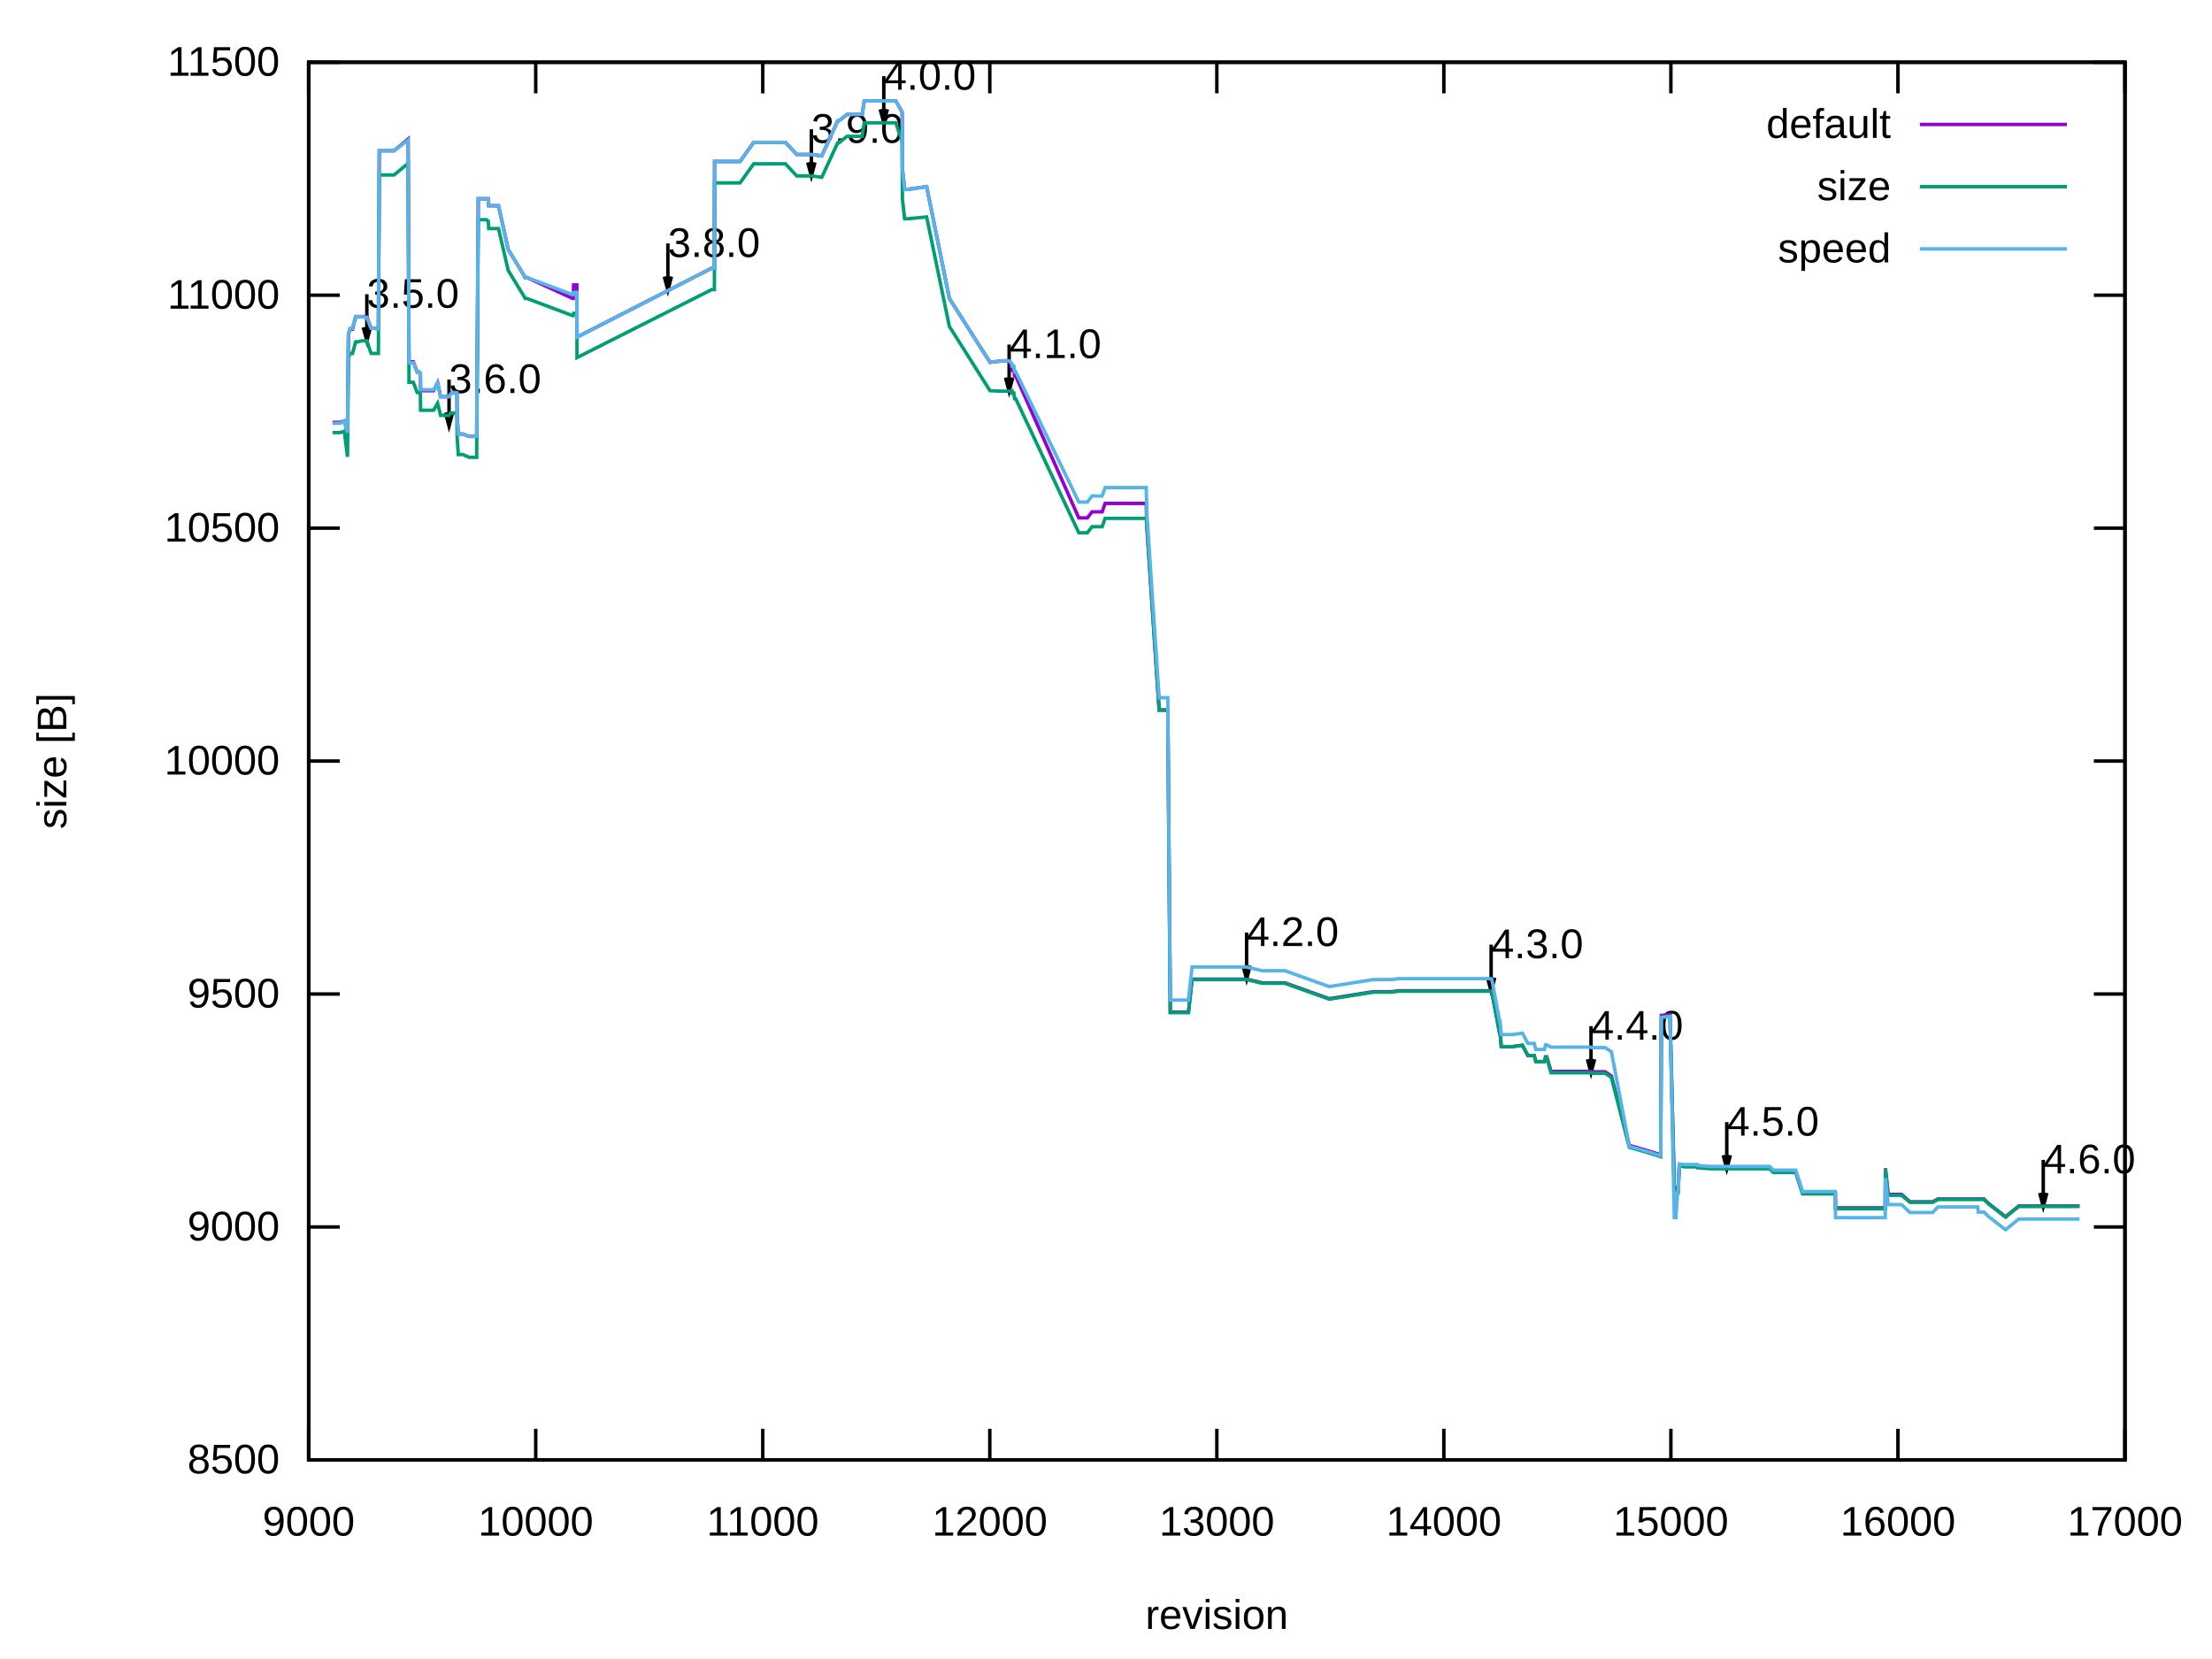
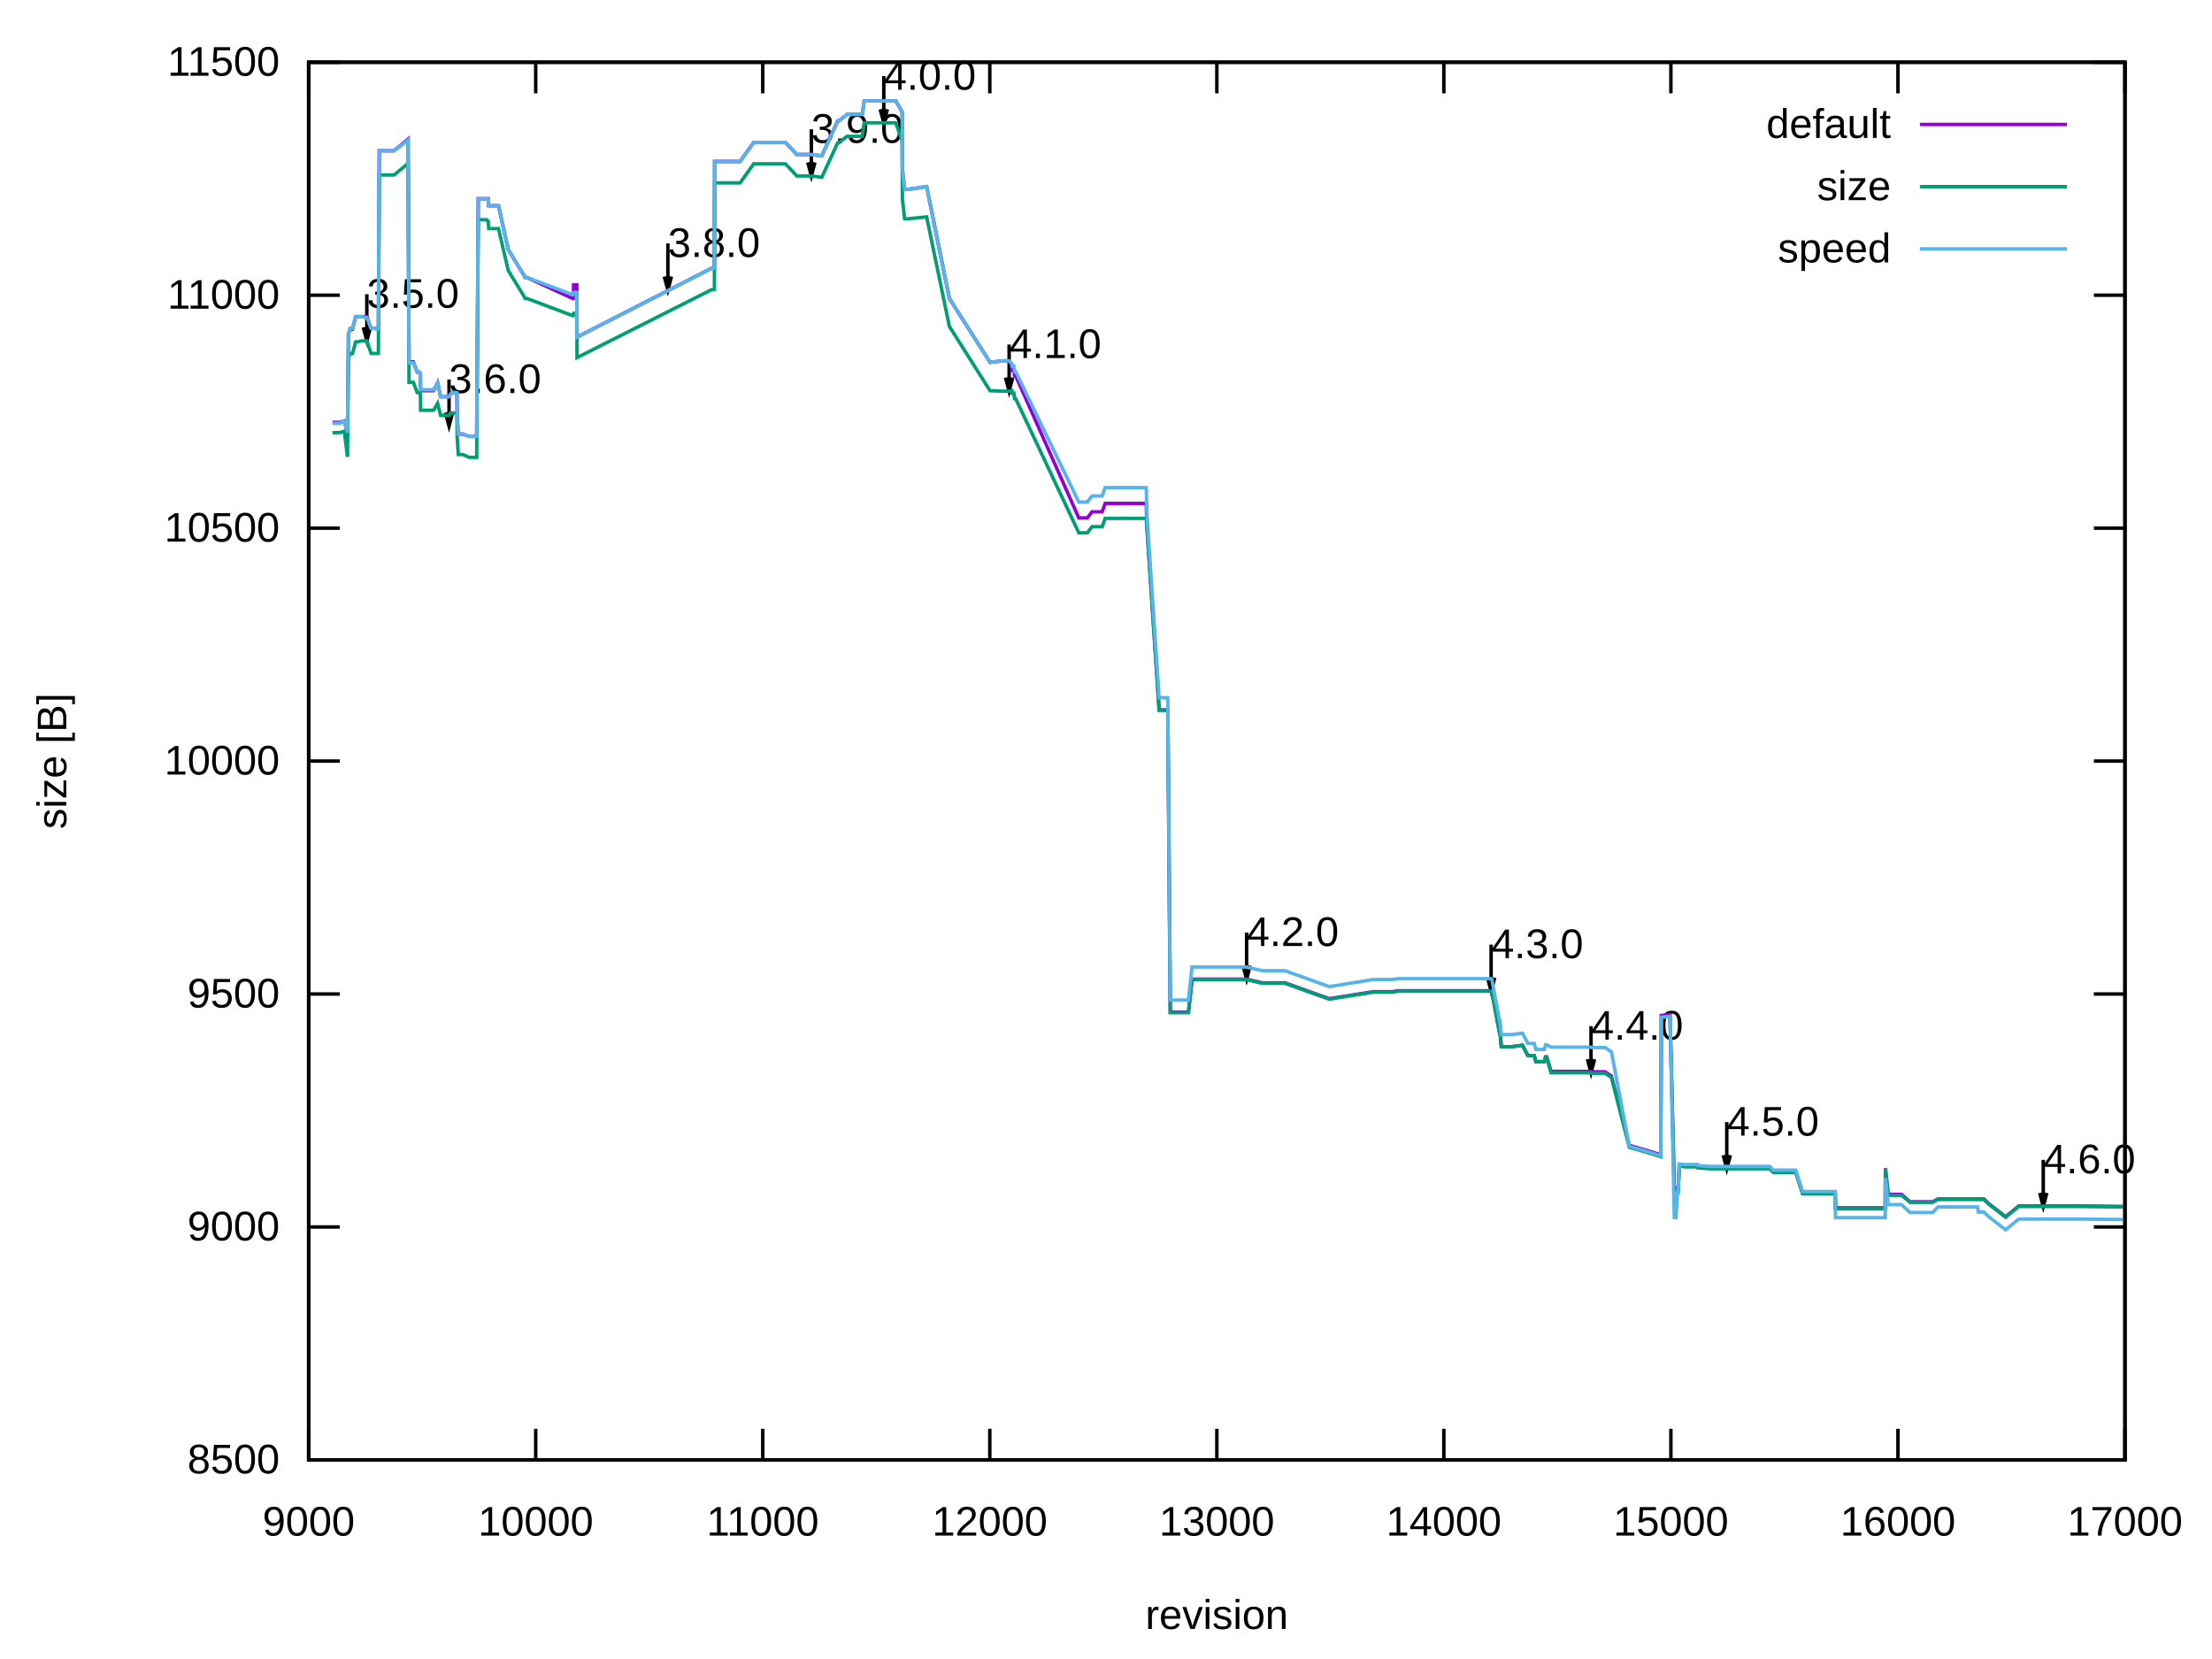
<svg xmlns="http://www.w3.org/2000/svg" xmlns:xlink="http://www.w3.org/1999/xlink" width="640" height="480" viewBox="0 0 640 480">
  <g id="gnuplot_canvas">
    <rect x="0" y="0" width="640" height="480" fill="none" />
    <defs>
      <circle id="gpDot" r="0.5" stroke-width="0.5" stroke="currentColor" />
      <path id="gpPt0" stroke-width="0.222" stroke="currentColor" d="M-1,0 h2 M0,-1 v2" />
      <path id="gpPt1" stroke-width="0.222" stroke="currentColor" d="M-1,-1 L1,1 M1,-1 L-1,1" />
      <path id="gpPt2" stroke-width="0.222" stroke="currentColor" d="M-1,0 L1,0 M0,-1 L0,1 M-1,-1 L1,1 M-1,1 L1,-1" />
      <rect id="gpPt3" stroke-width="0.222" stroke="currentColor" x="-1" y="-1" width="2" height="2" />
      <rect id="gpPt4" stroke-width="0.222" stroke="currentColor" fill="currentColor" x="-1" y="-1" width="2" height="2" />
      <circle id="gpPt5" stroke-width="0.222" stroke="currentColor" cx="0" cy="0" r="1" />
      <use xlink:href="#gpPt5" id="gpPt6" fill="currentColor" stroke="none" />
      <path id="gpPt7" stroke-width="0.222" stroke="currentColor" d="M0,-1.33 L-1.33,0.67 L1.33,0.67 z" />
      <use xlink:href="#gpPt7" id="gpPt8" fill="currentColor" stroke="none" />
      <use xlink:href="#gpPt7" id="gpPt9" stroke="currentColor" transform="rotate(180)" />
      <use xlink:href="#gpPt9" id="gpPt10" fill="currentColor" stroke="none" />
      <use xlink:href="#gpPt3" id="gpPt11" stroke="currentColor" transform="rotate(45)" />
      <use xlink:href="#gpPt11" id="gpPt12" fill="currentColor" stroke="none" />
      <path id="gpPt13" stroke-width="0.222" stroke="currentColor" d="M0,1.330 L1.265,0.411 L0.782,-1.067 L-0.782,-1.076 L-1.265,0.411 z" />
      <use xlink:href="#gpPt13" id="gpPt14" fill="currentColor" stroke="none" />
      <filter id="textbox" filterUnits="objectBoundingBox" x="0" y="0" height="1" width="1">
        <feFlood flood-color="white" flood-opacity="1" result="bgnd" />
        <feComposite in="SourceGraphic" in2="bgnd" operator="atop" />
      </filter>
      <filter id="greybox" filterUnits="objectBoundingBox" x="0" y="0" height="1" width="1">
        <feFlood flood-color="lightgrey" flood-opacity="1" result="grey" />
        <feComposite in="SourceGraphic" in2="grey" operator="atop" />
      </filter>
    </defs>
    <g fill="none" color="white" stroke="currentColor" stroke-width="1.00" stroke-linecap="butt" stroke-linejoin="miter">
</g>
    <g fill="none" color="black" stroke="currentColor" stroke-width="1.00" stroke-linecap="butt" stroke-linejoin="miter">
      <path stroke="black" d="M89.31,422.40 L98.31,422.40 M614.82,422.40 L605.82,422.40  " />
      <g transform="translate(80.92,426.30)" stroke="none" fill="black" font-family="Arial" font-size="12.00" text-anchor="end">
        <text>
          <tspan font-family="Arial"> 8500</tspan>
        </text>
      </g>
    </g>
    <g fill="none" color="black" stroke="currentColor" stroke-width="1.00" stroke-linecap="butt" stroke-linejoin="miter">
      <path stroke="black" d="M89.31,355.00 L98.31,355.00 M614.82,355.00 L605.82,355.00  " />
      <g transform="translate(80.92,358.90)" stroke="none" fill="black" font-family="Arial" font-size="12.00" text-anchor="end">
        <text>
          <tspan font-family="Arial"> 9000</tspan>
        </text>
      </g>
    </g>
    <g fill="none" color="black" stroke="currentColor" stroke-width="1.00" stroke-linecap="butt" stroke-linejoin="miter">
      <path stroke="black" d="M89.31,287.60 L98.31,287.60 M614.82,287.60 L605.82,287.60  " />
      <g transform="translate(80.92,291.50)" stroke="none" fill="black" font-family="Arial" font-size="12.00" text-anchor="end">
        <text>
          <tspan font-family="Arial"> 9500</tspan>
        </text>
      </g>
    </g>
    <g fill="none" color="black" stroke="currentColor" stroke-width="1.00" stroke-linecap="butt" stroke-linejoin="miter">
      <path stroke="black" d="M89.31,220.20 L98.31,220.20 M614.82,220.20 L605.82,220.20  " />
      <g transform="translate(80.92,224.10)" stroke="none" fill="black" font-family="Arial" font-size="12.00" text-anchor="end">
        <text>
          <tspan font-family="Arial"> 10000</tspan>
        </text>
      </g>
    </g>
    <g fill="none" color="black" stroke="currentColor" stroke-width="1.00" stroke-linecap="butt" stroke-linejoin="miter">
      <path stroke="black" d="M89.31,152.81 L98.31,152.81 M614.82,152.81 L605.82,152.81  " />
      <g transform="translate(80.92,156.71)" stroke="none" fill="black" font-family="Arial" font-size="12.00" text-anchor="end">
        <text>
          <tspan font-family="Arial"> 10500</tspan>
        </text>
      </g>
    </g>
    <g fill="none" color="black" stroke="currentColor" stroke-width="1.00" stroke-linecap="butt" stroke-linejoin="miter">
      <path stroke="black" d="M89.31,85.41 L98.31,85.41 M614.82,85.41 L605.82,85.41  " />
      <g transform="translate(80.92,89.31)" stroke="none" fill="black" font-family="Arial" font-size="12.00" text-anchor="end">
        <text>
          <tspan font-family="Arial"> 11000</tspan>
        </text>
      </g>
    </g>
    <g fill="none" color="black" stroke="currentColor" stroke-width="1.00" stroke-linecap="butt" stroke-linejoin="miter">
      <path stroke="black" d="M89.31,18.01 L98.31,18.01 M614.82,18.01 L605.82,18.01  " />
      <g transform="translate(80.92,21.91)" stroke="none" fill="black" font-family="Arial" font-size="12.00" text-anchor="end">
        <text>
          <tspan font-family="Arial"> 11500</tspan>
        </text>
      </g>
    </g>
    <g fill="none" color="black" stroke="currentColor" stroke-width="1.00" stroke-linecap="butt" stroke-linejoin="miter">
      <path stroke="black" d="M89.31,422.40 L89.31,413.40 M89.31,18.01 L89.31,27.01  " />
      <g transform="translate(89.31,444.30)" stroke="none" fill="black" font-family="Arial" font-size="12.00" text-anchor="middle">
        <text>
          <tspan font-family="Arial"> 9000</tspan>
        </text>
      </g>
    </g>
    <g fill="none" color="black" stroke="currentColor" stroke-width="1.00" stroke-linecap="butt" stroke-linejoin="miter">
      <path stroke="black" d="M155.00,422.40 L155.00,413.40 M155.00,18.01 L155.00,27.01  " />
      <g transform="translate(155.00,444.30)" stroke="none" fill="black" font-family="Arial" font-size="12.00" text-anchor="middle">
        <text>
          <tspan font-family="Arial"> 10000</tspan>
        </text>
      </g>
    </g>
    <g fill="none" color="black" stroke="currentColor" stroke-width="1.00" stroke-linecap="butt" stroke-linejoin="miter">
      <path stroke="black" d="M220.69,422.40 L220.69,413.40 M220.69,18.01 L220.69,27.01  " />
      <g transform="translate(220.69,444.30)" stroke="none" fill="black" font-family="Arial" font-size="12.00" text-anchor="middle">
        <text>
          <tspan font-family="Arial"> 11000</tspan>
        </text>
      </g>
    </g>
    <g fill="none" color="black" stroke="currentColor" stroke-width="1.00" stroke-linecap="butt" stroke-linejoin="miter">
      <path stroke="black" d="M286.38,422.40 L286.38,413.40 M286.38,18.01 L286.38,27.01  " />
      <g transform="translate(286.38,444.30)" stroke="none" fill="black" font-family="Arial" font-size="12.00" text-anchor="middle">
        <text>
          <tspan font-family="Arial"> 12000</tspan>
        </text>
      </g>
    </g>
    <g fill="none" color="black" stroke="currentColor" stroke-width="1.00" stroke-linecap="butt" stroke-linejoin="miter">
      <path stroke="black" d="M352.07,422.40 L352.07,413.40 M352.07,18.01 L352.07,27.01  " />
      <g transform="translate(352.07,444.30)" stroke="none" fill="black" font-family="Arial" font-size="12.00" text-anchor="middle">
        <text>
          <tspan font-family="Arial"> 13000</tspan>
        </text>
      </g>
    </g>
    <g fill="none" color="black" stroke="currentColor" stroke-width="1.00" stroke-linecap="butt" stroke-linejoin="miter">
      <path stroke="black" d="M417.75,422.40 L417.75,413.40 M417.75,18.01 L417.75,27.01  " />
      <g transform="translate(417.75,444.30)" stroke="none" fill="black" font-family="Arial" font-size="12.00" text-anchor="middle">
        <text>
          <tspan font-family="Arial"> 14000</tspan>
        </text>
      </g>
    </g>
    <g fill="none" color="black" stroke="currentColor" stroke-width="1.00" stroke-linecap="butt" stroke-linejoin="miter">
      <path stroke="black" d="M483.44,422.40 L483.44,413.40 M483.44,18.01 L483.44,27.01  " />
      <g transform="translate(483.44,444.30)" stroke="none" fill="black" font-family="Arial" font-size="12.00" text-anchor="middle">
        <text>
          <tspan font-family="Arial"> 15000</tspan>
        </text>
      </g>
    </g>
    <g fill="none" color="black" stroke="currentColor" stroke-width="1.00" stroke-linecap="butt" stroke-linejoin="miter">
      <path stroke="black" d="M549.13,422.40 L549.13,413.40 M549.13,18.01 L549.13,27.01  " />
      <g transform="translate(549.13,444.30)" stroke="none" fill="black" font-family="Arial" font-size="12.00" text-anchor="middle">
        <text>
          <tspan font-family="Arial"> 16000</tspan>
        </text>
      </g>
    </g>
    <g fill="none" color="black" stroke="currentColor" stroke-width="1.00" stroke-linecap="butt" stroke-linejoin="miter">
      <path stroke="black" d="M614.82,422.40 L614.82,413.40 M614.82,18.01 L614.82,27.01  " />
      <g transform="translate(614.82,444.30)" stroke="none" fill="black" font-family="Arial" font-size="12.00" text-anchor="middle">
        <text>
          <tspan font-family="Arial"> 17000</tspan>
        </text>
      </g>
    </g>
    <g fill="none" color="black" stroke="currentColor" stroke-width="1.00" stroke-linecap="butt" stroke-linejoin="miter">
</g>
    <g fill="none" color="black" stroke="currentColor" stroke-width="1.00" stroke-linecap="butt" stroke-linejoin="miter">
      <path stroke="black" d="M89.31,18.01 L89.31,422.40 L614.82,422.40 L614.82,18.01 L89.31,18.01 Z  " />
      <g transform="translate(106.13,89.04)" stroke="none" fill="black" font-family="Arial" font-size="12.00" text-anchor="start">
        <text>
          <tspan font-family="Arial">3.5.0</tspan>
        </text>
      </g>
      <g transform="translate(129.91,113.71)" stroke="none" fill="black" font-family="Arial" font-size="12.00" text-anchor="start">
        <text>
          <tspan font-family="Arial">3.6.0</tspan>
        </text>
      </g>
      <g transform="translate(193.23,74.35)" stroke="none" fill="black" font-family="Arial" font-size="12.00" text-anchor="start">
        <text>
          <tspan font-family="Arial">3.8.0</tspan>
        </text>
      </g>
      <g transform="translate(234.74,41.32)" stroke="none" fill="black" font-family="Arial" font-size="12.00" text-anchor="start">
        <text>
          <tspan font-family="Arial">3.9.0</tspan>
        </text>
      </g>
      <g transform="translate(255.70,25.95)" stroke="none" fill="black" font-family="Arial" font-size="12.00" text-anchor="start">
        <text>
          <tspan font-family="Arial">4.0.0</tspan>
        </text>
      </g>
      <g transform="translate(291.96,103.60)" stroke="none" fill="black" font-family="Arial" font-size="12.00" text-anchor="start">
        <text>
          <tspan font-family="Arial">4.1.0</tspan>
        </text>
      </g>
      <g transform="translate(360.67,273.71)" stroke="none" fill="black" font-family="Arial" font-size="12.00" text-anchor="start">
        <text>
          <tspan font-family="Arial">4.2.0</tspan>
        </text>
      </g>
      <g transform="translate(431.42,277.21)" stroke="none" fill="black" font-family="Arial" font-size="12.00" text-anchor="start">
        <text>
          <tspan font-family="Arial">4.3.0</tspan>
        </text>
      </g>
      <g transform="translate(460.32,300.80)" stroke="none" fill="black" font-family="Arial" font-size="12.00" text-anchor="start">
        <text>
          <tspan font-family="Arial">4.4.0</tspan>
        </text>
      </g>
      <g transform="translate(499.60,328.57)" stroke="none" fill="black" font-family="Arial" font-size="12.00" text-anchor="start">
        <text>
          <tspan font-family="Arial">4.5.0</tspan>
        </text>
      </g>
      <g transform="translate(591.17,339.49)" stroke="none" fill="black" font-family="Arial" font-size="12.00" text-anchor="start">
        <text>
          <tspan font-family="Arial">4.6.0</tspan>
        </text>
      </g>
    </g>
    <g fill="none" color="black" stroke="currentColor" stroke-width="1.00" stroke-linecap="butt" stroke-linejoin="miter">
      <path stroke="black" d="M105.10,94.71 L106.14,98.61 L107.18,94.71 M106.14,85.13 L106.14,98.61  " />
    </g>
    <g fill="none" color="black" stroke="currentColor" stroke-width="1.00" stroke-linecap="butt" stroke-linejoin="miter">
      <path stroke="black" d="M128.88,119.38 L129.92,123.28 L130.96,119.38 M129.92,109.80 L129.92,123.28  " />
    </g>
    <g fill="none" color="black" stroke="currentColor" stroke-width="1.00" stroke-linecap="butt" stroke-linejoin="miter">
      <path stroke="black" d="M192.20,80.02 L193.24,83.92 L194.28,80.02 M193.24,70.44 L193.24,83.92  " />
    </g>
    <g fill="none" color="black" stroke="currentColor" stroke-width="1.00" stroke-linecap="butt" stroke-linejoin="miter">
      <path stroke="black" d="M233.71,46.99 L234.75,50.89 L235.79,46.99 M234.75,37.41 L234.75,50.89  " />
    </g>
    <g fill="none" color="black" stroke="currentColor" stroke-width="1.00" stroke-linecap="butt" stroke-linejoin="miter">
      <path stroke="black" d="M254.67,31.62 L255.71,35.52 L256.75,31.62 M255.71,22.04 L255.71,35.52  " />
    </g>
    <g fill="none" color="black" stroke="currentColor" stroke-width="1.00" stroke-linecap="butt" stroke-linejoin="miter">
      <path stroke="black" d="M290.93,109.27 L291.97,113.17 L293.01,109.27 M291.97,99.69 L291.97,113.17  " />
    </g>
    <g fill="none" color="black" stroke="currentColor" stroke-width="1.00" stroke-linecap="butt" stroke-linejoin="miter">
      <path stroke="black" d="M359.64,279.38 L360.68,283.28 L361.72,279.38 M360.68,269.80 L360.68,283.28  " />
    </g>
    <g fill="none" color="black" stroke="currentColor" stroke-width="1.00" stroke-linecap="butt" stroke-linejoin="miter">
      <path stroke="black" d="M430.39,282.88 L431.43,286.78 L432.47,282.88 M431.43,273.30 L431.43,286.78  " />
    </g>
    <g fill="none" color="black" stroke="currentColor" stroke-width="1.00" stroke-linecap="butt" stroke-linejoin="miter">
      <path stroke="black" d="M459.29,306.47 L460.33,310.37 L461.37,306.47 M460.33,296.89 L460.33,310.37  " />
    </g>
    <g fill="none" color="black" stroke="currentColor" stroke-width="1.00" stroke-linecap="butt" stroke-linejoin="miter">
      <path stroke="black" d="M498.57,334.24 L499.61,338.14 L500.65,334.24 M499.61,324.66 L499.61,338.14  " />
    </g>
    <g fill="none" color="black" stroke="currentColor" stroke-width="1.00" stroke-linecap="butt" stroke-linejoin="miter">
      <path stroke="black" d="M590.14,345.16 L591.18,349.06 L592.22,345.16 M591.18,335.58 L591.18,349.06  " />
    </g>
    <g fill="none" color="black" stroke="currentColor" stroke-width="1.00" stroke-linecap="butt" stroke-linejoin="miter">
</g>
    <g id="gnuplot_plot_1">
      <g fill="none" color="black" stroke="currentColor" stroke-width="1.00" stroke-linecap="butt" stroke-linejoin="miter">
        <g transform="translate(547.09,39.91)" stroke="none" fill="black" font-family="Arial" font-size="12.00" text-anchor="end">
          <text>
            <tspan font-family="Arial">default</tspan>
          </text>
        </g>
      </g>
      <g fill="none" color="black" stroke="currentColor" stroke-width="1.00" stroke-linecap="butt" stroke-linejoin="miter">
-         <path stroke="rgb(148,   0, 211)" d="M555.48,36.01 L598.04,36.01 M96.21,122.21 L97.19,122.21 L97.46,122.21 L97.65,122.21 L98.38,122.21 L99.62,121.80   L100.54,125.17 L100.81,96.73 L101.27,95.25 L101.59,95.25 L101.86,95.25 L101.99,95.25 L102.91,91.61 L102.97,91.61   L103.63,91.61 L104.62,91.61 L106.13,91.61 L107.37,94.98 L108.43,94.98 L109.48,95.25 L109.74,43.62 L110.26,43.62   L112.56,43.62 L114.01,43.62 L118.08,40.25 L118.34,104.68 L118.54,104.68 L119.00,104.68 L119.59,104.68 L120.71,107.65   L121.30,107.65 L121.63,108.05 L121.69,113.04 L122.02,113.04 L123.53,113.04 L124.78,113.04 L125.44,113.04 L126.62,110.75   L127.48,114.79 L128.00,114.79 L128.46,114.79 L128.79,114.79 L128.85,114.79 L128.92,114.79 L128.99,114.79 L129.91,114.79   L130.30,114.12 L130.83,113.58 L131.02,113.58 L131.09,113.58 L131.15,113.58 L131.22,113.58 L131.35,113.58 L131.68,113.58   L131.74,113.58 L131.94,113.58 L132.07,113.72 L132.20,113.72 L132.27,120.59 L132.60,125.58 L132.80,125.58 L132.93,125.58   L132.99,125.58 L133.06,125.58 L133.91,125.58 L135.75,126.25 L137.26,126.25 L137.92,126.25 L138.38,57.51 L138.64,57.51   L139.30,57.51 L139.50,57.51 L139.56,57.51 L139.63,57.51 L139.69,57.51 L140.09,57.51 L140.81,57.51 L141.20,57.51   L141.27,57.51 L141.40,59.53 L141.66,59.53 L142.06,59.53 L142.32,59.53 L142.39,59.53 L142.85,59.53 L143.04,59.53   L143.11,59.53 L143.17,59.53 L143.83,59.53 L143.96,59.53 L144.23,59.53 L147.05,72.20 L151.65,79.75 L151.91,80.29   L152.04,80.29 L152.11,80.29 L152.44,80.29 L165.71,86.35 L165.84,86.35 L165.97,82.44 L166.43,82.44 L166.89,82.44   L166.95,97.54 L205.91,77.59 L206.37,77.59 L206.63,77.59 L206.70,77.59 L206.76,46.72 L206.89,46.72 L207.55,46.72   L214.12,46.72 L218.06,41.20 L218.98,41.20 L226.40,41.20 L227.26,41.20 L230.54,44.70 L234.74,44.70 L237.77,45.10   L242.36,34.99 L242.69,34.99 L245.06,33.11 L249.26,33.11 L249.46,33.11 L250.05,29.20 L253.99,29.20 L254.12,29.20   L255.70,29.20 L259.18,29.20 L261.02,32.43 L261.09,49.01 L261.74,54.81 L262.07,54.81 L262.14,54.81 L262.53,54.81   L262.60,54.81 L268.11,54.00 L274.68,86.35 L286.44,104.82 L290.05,104.41 L291.96,104.41 L292.81,106.44 L292.95,107.65   L293.08,107.11 L293.34,107.11 L293.54,108.73 L293.86,108.73 L312.13,149.84 L313.64,149.84 L314.62,149.84 L315.94,148.09   L316.86,148.09 L318.43,148.09 L318.89,148.09 L319.75,145.66 L328.55,145.66 L330.58,145.66 L331.64,145.66 L331.83,152.27   L335.38,205.38 L337.88,205.38 L338.60,292.86 L340.70,292.86 L343.00,292.86 L343.85,292.86 L344.90,283.29 L345.50,283.29   L350.03,283.29 L360.67,283.29 L365.20,284.37 L371.77,284.37 L384.58,288.95 L397.32,286.93 L398.64,286.93 L401.20,286.93   L402.78,286.93 L404.62,286.66 L404.88,286.66 L405.47,286.66 L406.26,286.66 L407.57,286.66 L410.20,286.66 L411.18,286.66   L417.75,286.66 L429.84,286.66 L431.42,286.66 L431.61,286.79 L433.91,299.06 L434.04,299.06 L434.37,302.84 L437.46,302.84   L440.48,302.43 L442.06,305.40 L443.90,305.40 L444.36,307.15 L446.85,307.15 L447.18,305.80 L447.51,305.80 L448.76,309.98   L451.26,309.98 L452.44,309.98 L460.32,309.98 L460.45,310.11 L464.39,310.11 L466.23,311.33 L471.42,331.41 L476.15,332.76   L480.49,334.11 L480.68,293.80 L483.18,293.53 L484.43,343.68 L484.89,343.68 L485.35,344.76 L485.54,344.76 L485.87,336.94   L487.38,337.34 L489.55,337.34 L490.27,337.34 L491.13,337.34 L491.19,337.61 L491.26,337.61 L494.74,337.88 L499.21,337.88   L499.60,337.88 L504.27,337.88 L510.90,337.88 L512.02,337.88 L513.07,338.96 L515.37,338.96 L519.57,338.96 L521.54,345.16   L527.39,345.16 L531.00,345.16 L531.07,349.48 L533.89,349.48 L541.91,349.48 L541.97,349.48 L545.45,349.48 L545.52,338.02   L546.31,345.57 L550.18,345.57 L552.61,347.72 L559.18,347.72 L560.69,346.91 L563.58,346.91 L564.44,346.91 L569.17,346.91   L569.56,346.91 L571.47,346.91 L572.19,346.91 L572.39,346.91 L574.03,346.91 L575.41,348.26 L580.27,352.04 L584.08,348.94   L591.17,348.94 L591.30,348.94 L593.21,348.94 L595.11,348.94 L596.82,348.94 L598.59,348.94 L601.68,348.94  " />
+         <path stroke="rgb(148,   0, 211)" d="M555.48,36.01 L598.04,36.01 M96.21,122.21 L97.19,122.21 L97.46,122.21 L97.65,122.21 L98.38,122.21 L99.62,121.80   L100.54,125.17 L100.81,96.73 L101.27,95.25 L101.59,95.25 L101.86,95.25 L101.99,95.25 L102.91,91.61 L102.97,91.61   L103.63,91.61 L104.62,91.61 L106.13,91.61 L107.37,94.98 L108.43,94.98 L109.48,95.25 L109.74,43.62 L110.26,43.62   L112.56,43.62 L114.01,43.62 L118.08,40.25 L118.34,104.68 L118.54,104.68 L119.00,104.68 L119.59,104.68 L120.71,107.65   L121.30,107.65 L121.63,108.05 L121.69,113.04 L122.02,113.04 L123.53,113.04 L124.78,113.04 L125.44,113.04 L126.62,110.75   L127.48,114.79 L128.00,114.79 L128.46,114.79 L128.79,114.79 L128.85,114.79 L128.92,114.79 L128.99,114.79 L129.91,114.79   L130.30,114.12 L130.83,113.58 L131.02,113.58 L131.09,113.58 L131.15,113.58 L131.22,113.58 L131.35,113.58 L131.68,113.58   L131.74,113.58 L131.94,113.58 L132.07,113.72 L132.20,113.72 L132.27,120.59 L132.60,125.58 L132.80,125.58 L132.93,125.58   L132.99,125.58 L133.06,125.58 L133.91,125.58 L135.75,126.25 L137.26,126.25 L137.92,126.25 L138.38,57.51 L138.64,57.51   L139.30,57.51 L139.50,57.51 L139.56,57.51 L139.63,57.51 L139.69,57.51 L140.09,57.51 L140.81,57.51 L141.20,57.51   L141.27,57.51 L141.40,59.53 L141.66,59.53 L142.06,59.53 L142.32,59.53 L142.39,59.53 L142.85,59.53 L143.04,59.53   L143.11,59.53 L143.17,59.53 L143.83,59.53 L143.96,59.53 L144.23,59.53 L147.05,72.20 L151.65,79.75 L151.91,80.29   L152.04,80.29 L152.11,80.29 L152.44,80.29 L165.71,86.35 L165.84,86.35 L165.97,82.44 L166.43,82.44 L166.89,82.44   L166.95,97.54 L205.91,77.59 L206.37,77.59 L206.63,77.59 L206.70,77.59 L206.76,46.72 L206.89,46.72 L207.55,46.72   L214.12,46.72 L218.06,41.20 L218.98,41.20 L226.40,41.20 L227.26,41.20 L230.54,44.70 L234.74,44.70 L237.77,45.10   L242.36,34.99 L242.69,34.99 L245.06,33.11 L249.26,33.11 L249.46,33.11 L250.05,29.20 L253.99,29.20 L254.12,29.20   L255.70,29.20 L259.18,29.20 L261.02,32.43 L261.09,49.01 L261.74,54.81 L262.07,54.81 L262.14,54.81 L262.53,54.81   L262.60,54.81 L268.11,54.00 L274.68,86.35 L286.44,104.82 L290.05,104.41 L291.96,104.41 L292.81,106.44 L292.95,107.65   L293.08,107.11 L293.34,107.11 L293.54,108.73 L293.86,108.73 L312.13,149.84 L313.64,149.84 L314.62,149.84 L315.94,148.09   L316.86,148.09 L318.43,148.09 L318.89,148.09 L319.75,145.66 L328.55,145.66 L330.58,145.66 L331.64,145.66 L331.83,152.27   L335.38,205.38 L337.88,205.38 L338.60,292.86 L340.70,292.86 L343.00,292.86 L343.85,292.86 L344.90,283.29 L345.50,283.29   L350.03,283.29 L360.67,283.29 L365.20,284.37 L371.77,284.37 L384.58,288.95 L397.32,286.93 L398.64,286.93 L401.20,286.93   L402.78,286.93 L404.62,286.66 L404.88,286.66 L405.47,286.66 L406.26,286.66 L407.57,286.66 L410.20,286.66 L411.18,286.66   L417.75,286.66 L429.84,286.66 L431.42,286.66 L431.61,286.79 L433.91,299.06 L434.04,299.06 L434.37,302.84 L437.46,302.84   L440.48,302.43 L442.06,305.40 L443.90,305.40 L444.36,307.15 L446.85,307.15 L447.18,305.80 L447.51,305.80 L448.76,309.98   L451.26,309.98 L452.44,309.98 L460.32,309.98 L460.45,310.11 L464.39,310.11 L466.23,311.33 L471.42,331.41 L476.15,332.76   L480.49,334.11 L480.68,293.80 L483.18,293.53 L484.43,343.68 L484.89,343.68 L485.35,344.76 L485.54,344.76 L485.87,336.94   L487.38,337.34 L489.55,337.34 L490.27,337.34 L491.13,337.34 L491.19,337.61 L491.26,337.61 L494.74,337.88 L499.21,337.88   L499.60,337.88 L504.27,337.88 L510.90,337.88 L512.02,337.88 L513.07,338.96 L515.37,338.96 L519.57,338.96 L521.54,345.16   L527.39,345.16 L531.00,345.16 L531.07,349.48 L533.89,349.48 L541.91,349.48 L541.97,349.48 L545.45,349.48 L545.52,338.02   L546.31,345.57 L550.18,345.57 L552.61,347.72 L559.18,347.72 L560.69,346.91 L563.58,346.91 L564.44,346.91 L569.17,346.91   L569.56,346.91 L571.47,346.91 L572.19,346.91 L572.39,346.91 L574.03,346.91 L575.41,348.26 L580.27,352.04 L584.08,348.94   L591.17,348.94 L591.30,348.94 L593.21,348.94 L595.11,348.94 L596.82,348.94 L598.59,348.94 L601.68,348.94 L614.82,349.07    " />
      </g>
    </g>
    <g id="gnuplot_plot_2">
      <g fill="none" color="black" stroke="currentColor" stroke-width="1.00" stroke-linecap="butt" stroke-linejoin="miter">
        <g transform="translate(547.09,57.91)" stroke="none" fill="black" font-family="Arial" font-size="12.00" text-anchor="end">
          <text>
            <tspan font-family="Arial">size</tspan>
          </text>
        </g>
      </g>
      <g fill="none" color="black" stroke="currentColor" stroke-width="1.00" stroke-linecap="butt" stroke-linejoin="miter">
-         <path stroke="rgb(  0, 158, 115)" d="M555.48,54.01 L598.04,54.01 M96.21,125.17 L97.19,125.17 L97.46,125.17 L97.65,125.17 L98.38,125.17 L99.62,124.77   L100.54,132.18 L100.81,103.74 L101.27,102.26 L101.59,102.26 L101.86,102.26 L101.99,102.26 L102.91,98.89 L102.97,98.89   L103.63,98.89 L104.62,98.62 L106.13,98.62 L107.37,102.26 L108.43,102.26 L109.48,102.26 L109.74,50.63 L110.26,50.63   L112.56,50.63 L114.01,50.63 L118.08,47.26 L118.34,110.62 L118.54,110.62 L119.00,110.62 L119.59,110.62 L120.71,113.58   L121.30,113.58 L121.63,113.99 L121.69,118.70 L122.02,118.70 L123.53,118.70 L124.78,118.70 L125.44,118.70 L126.62,116.68   L127.48,120.19 L128.00,120.19 L128.46,120.19 L128.79,120.19 L128.85,120.19 L128.92,120.19 L128.99,120.19 L129.91,120.19   L130.30,119.51 L130.83,119.51 L131.02,119.51 L131.09,119.51 L131.15,119.51 L131.22,119.51 L131.35,119.51 L131.68,119.51   L131.74,119.51 L131.94,119.51 L132.07,119.65 L132.20,119.65 L132.27,126.52 L132.60,131.51 L132.80,131.51 L132.93,131.51   L132.99,131.51 L133.06,131.51 L133.91,131.51 L135.75,132.32 L137.26,132.32 L137.92,132.32 L138.38,63.57 L138.64,63.57   L139.30,63.57 L139.50,63.57 L139.56,63.57 L139.63,63.57 L139.69,63.57 L140.09,63.57 L140.81,63.57 L141.20,64.11   L141.27,64.11 L141.40,66.13 L141.66,66.13 L142.06,66.13 L142.32,66.13 L142.39,66.13 L142.85,66.13 L143.04,66.13   L143.11,66.13 L143.17,66.13 L143.83,66.13 L143.96,66.13 L144.23,66.13 L147.05,78.26 L151.65,85.81 L151.91,86.35   L152.04,86.35 L152.11,86.35 L152.44,86.35 L165.71,91.34 L165.84,91.34 L165.97,90.67 L166.43,90.67 L166.89,90.67   L166.95,103.47 L205.91,83.79 L206.37,83.79 L206.63,83.79 L206.70,83.79 L206.76,52.92 L206.89,52.92 L207.55,52.92   L214.12,52.92 L218.06,47.40 L218.98,47.40 L226.40,47.40 L227.26,47.40 L230.54,50.90 L234.74,50.90 L237.77,51.30   L242.36,41.33 L242.69,41.33 L245.06,39.44 L249.26,39.44 L249.46,39.44 L250.05,35.53 L253.99,35.53 L254.12,35.53   L255.70,35.53 L259.18,35.53 L261.02,40.93 L261.09,57.51 L261.74,63.30 L262.07,63.30 L262.14,63.30 L262.53,63.30   L262.60,63.30 L268.11,62.76 L274.68,94.44 L286.44,113.04 L290.05,113.18 L291.96,113.18 L292.81,113.04 L292.95,114.25   L293.08,113.72 L293.34,113.72 L293.54,115.33 L293.86,115.33 L312.13,154.15 L313.64,154.15 L314.62,154.15 L315.94,152.40   L316.86,152.40 L318.43,152.40 L318.89,152.40 L319.75,149.98 L328.55,149.98 L330.58,149.98 L331.64,149.98 L331.83,152.40   L335.38,205.51 L337.88,205.51 L338.60,293.00 L340.70,293.00 L343.00,293.00 L343.85,293.00 L344.90,283.42 L345.50,283.42   L350.03,283.42 L360.67,283.42 L365.20,284.50 L371.77,284.50 L384.58,289.09 L397.32,287.06 L398.64,287.06 L401.20,287.06   L402.78,287.06 L404.62,286.79 L404.88,286.79 L405.47,286.79 L406.26,286.79 L407.57,286.79 L410.20,286.79 L411.18,286.79   L417.75,286.79 L429.84,286.79 L431.42,286.79 L431.61,286.93 L433.91,299.06 L434.04,299.06 L434.37,302.84 L437.46,302.84   L440.48,302.43 L442.06,305.40 L443.90,305.40 L444.36,307.15 L446.85,307.15 L447.18,305.80 L447.51,305.80 L448.76,310.38   L451.26,310.38 L452.44,310.38 L460.32,310.38 L460.45,310.52 L464.39,310.52 L466.23,311.73 L471.42,331.95 L476.15,333.30   L480.49,334.65 L480.68,294.34 L483.18,294.07 L484.43,344.22 L484.89,344.22 L485.35,345.03 L485.54,345.03 L485.87,337.21   L487.38,337.61 L489.55,337.61 L490.27,337.61 L491.13,337.61 L491.19,337.88 L491.26,337.88 L494.74,338.15 L499.21,338.15   L499.60,338.15 L504.27,338.15 L510.90,338.15 L512.02,338.15 L513.07,339.23 L515.37,339.23 L519.57,339.23 L521.54,345.43   L527.39,345.43 L531.00,345.43 L531.07,349.74 L533.89,349.74 L541.91,349.74 L541.97,349.74 L545.45,349.74 L545.52,338.29   L546.31,345.84 L550.18,345.84 L552.61,347.86 L559.18,347.86 L560.69,347.05 L563.58,347.05 L564.44,347.05 L569.17,347.05   L569.56,347.05 L571.47,347.05 L572.19,347.05 L572.39,347.05 L574.03,347.05 L575.41,348.40 L580.27,352.17 L584.08,349.07   L591.17,349.07 L591.30,349.07 L593.21,349.07 L595.11,349.07 L596.82,349.07 L598.59,349.07 L601.68,349.07  " />
+         <path stroke="rgb(  0, 158, 115)" d="M555.48,54.01 L598.04,54.01 M96.21,125.17 L97.19,125.17 L97.46,125.17 L97.65,125.17 L98.38,125.17 L99.62,124.77   L100.54,132.18 L100.81,103.74 L101.27,102.26 L101.59,102.26 L101.86,102.26 L101.99,102.26 L102.91,98.89 L102.97,98.89   L103.63,98.89 L104.62,98.62 L106.13,98.62 L107.37,102.26 L108.43,102.26 L109.48,102.26 L109.74,50.63 L110.26,50.63   L112.56,50.63 L114.01,50.63 L118.08,47.26 L118.34,110.62 L118.54,110.62 L119.00,110.62 L119.59,110.62 L120.71,113.58   L121.30,113.58 L121.63,113.99 L121.69,118.70 L122.02,118.70 L123.53,118.70 L124.78,118.70 L125.44,118.70 L126.62,116.68   L127.48,120.19 L128.00,120.19 L128.46,120.19 L128.79,120.19 L128.85,120.19 L128.92,120.19 L128.99,120.19 L129.91,120.19   L130.30,119.51 L130.83,119.51 L131.02,119.51 L131.09,119.51 L131.15,119.51 L131.22,119.51 L131.35,119.51 L131.68,119.51   L131.74,119.51 L131.94,119.51 L132.07,119.65 L132.20,119.65 L132.27,126.52 L132.60,131.51 L132.80,131.51 L132.93,131.51   L132.99,131.51 L133.06,131.51 L133.91,131.51 L135.75,132.32 L137.26,132.32 L137.92,132.32 L138.38,63.57 L138.64,63.57   L139.30,63.57 L139.50,63.57 L139.56,63.57 L139.63,63.57 L139.69,63.57 L140.09,63.57 L140.81,63.57 L141.20,64.11   L141.27,64.11 L141.40,66.13 L141.66,66.13 L142.06,66.13 L142.32,66.13 L142.39,66.13 L142.85,66.13 L143.04,66.13   L143.11,66.13 L143.17,66.13 L143.83,66.13 L143.96,66.13 L144.23,66.13 L147.05,78.26 L151.65,85.81 L151.91,86.35   L152.04,86.35 L152.11,86.35 L152.44,86.35 L165.71,91.34 L165.84,91.34 L165.97,90.67 L166.43,90.67 L166.89,90.67   L166.95,103.47 L205.91,83.79 L206.37,83.79 L206.63,83.79 L206.70,83.79 L206.76,52.92 L206.89,52.92 L207.55,52.92   L214.12,52.92 L218.06,47.40 L218.98,47.40 L226.40,47.40 L227.26,47.40 L230.54,50.90 L234.74,50.90 L237.77,51.30   L242.36,41.33 L242.69,41.33 L245.06,39.44 L249.26,39.44 L249.46,39.44 L250.05,35.53 L253.99,35.53 L254.12,35.53   L255.70,35.53 L259.18,35.53 L261.02,40.93 L261.09,57.51 L261.74,63.30 L262.07,63.30 L262.14,63.30 L262.53,63.30   L262.60,63.30 L268.11,62.76 L274.68,94.44 L286.44,113.04 L290.05,113.18 L291.96,113.18 L292.81,113.04 L292.95,114.25   L293.08,113.72 L293.34,113.72 L293.54,115.33 L293.86,115.33 L312.13,154.15 L313.64,154.15 L314.62,154.15 L315.94,152.40   L316.86,152.40 L318.43,152.40 L318.89,152.40 L319.75,149.98 L328.55,149.98 L330.58,149.98 L331.64,149.98 L331.83,152.40   L335.38,205.51 L337.88,205.51 L338.60,293.00 L340.70,293.00 L343.00,293.00 L343.85,293.00 L344.90,283.42 L345.50,283.42   L350.03,283.42 L360.67,283.42 L365.20,284.50 L371.77,284.50 L384.58,289.09 L397.32,287.06 L398.64,287.06 L401.20,287.06   L402.78,287.06 L404.62,286.79 L404.88,286.79 L405.47,286.79 L406.26,286.79 L407.57,286.79 L410.20,286.79 L411.18,286.79   L417.75,286.79 L429.84,286.79 L431.42,286.79 L431.61,286.93 L433.91,299.06 L434.04,299.06 L434.37,302.84 L437.46,302.84   L440.48,302.43 L442.06,305.40 L443.90,305.40 L444.36,307.15 L446.85,307.15 L447.18,305.80 L447.51,305.80 L448.76,310.38   L451.26,310.38 L452.44,310.38 L460.32,310.38 L460.45,310.52 L464.39,310.52 L466.23,311.73 L471.42,331.95 L476.15,333.30   L480.49,334.65 L480.68,294.34 L483.18,294.07 L484.43,344.22 L484.89,344.22 L485.35,345.03 L485.54,345.03 L485.87,337.21   L487.38,337.61 L489.55,337.61 L490.27,337.61 L491.13,337.61 L491.19,337.88 L491.26,337.88 L494.74,338.15 L499.21,338.15   L499.60,338.15 L504.27,338.15 L510.90,338.15 L512.02,338.15 L513.07,339.23 L515.37,339.23 L519.57,339.23 L521.54,345.43   L527.39,345.43 L531.00,345.43 L531.07,349.74 L533.89,349.74 L541.91,349.74 L541.97,349.74 L545.45,349.74 L545.52,338.29   L546.31,345.84 L550.18,345.84 L552.61,347.86 L559.18,347.86 L560.69,347.05 L563.58,347.05 L564.44,347.05 L569.17,347.05   L569.56,347.05 L571.47,347.05 L572.19,347.05 L572.39,347.05 L574.03,347.05 L575.41,348.40 L580.27,352.17 L584.08,349.07   L591.17,349.07 L591.30,349.07 L593.21,349.07 L595.11,349.07 L596.82,349.07 L598.59,349.07 L601.68,349.07 L614.82,349.21    " />
      </g>
    </g>
    <g id="gnuplot_plot_3">
      <g fill="none" color="black" stroke="currentColor" stroke-width="1.00" stroke-linecap="butt" stroke-linejoin="miter">
        <g transform="translate(547.09,75.91)" stroke="none" fill="black" font-family="Arial" font-size="12.00" text-anchor="end">
          <text>
            <tspan font-family="Arial">speed</tspan>
          </text>
        </g>
      </g>
      <g fill="none" color="black" stroke="currentColor" stroke-width="1.00" stroke-linecap="butt" stroke-linejoin="miter">
-         <path stroke="rgb( 86, 180, 233)" d="M555.48,72.01 L598.04,72.01 M96.21,122.48 L97.19,122.48 L97.46,122.48 L97.65,122.48 L98.38,122.48 L99.62,121.80   L100.54,125.17 L100.81,96.73 L101.27,94.98 L101.59,94.98 L101.86,94.98 L101.99,94.98 L102.91,91.61 L102.97,91.61   L103.63,91.61 L104.62,91.61 L106.13,91.88 L107.37,94.98 L108.43,94.98 L109.48,95.25 L109.74,43.62 L110.26,43.62   L112.56,43.62 L114.01,43.62 L118.08,40.52 L118.34,104.95 L118.54,104.95 L119.00,104.95 L119.59,104.95 L120.71,107.65   L121.30,107.65 L121.63,108.05 L121.69,112.77 L122.02,112.77 L123.53,112.77 L124.78,112.77 L125.44,112.77 L126.62,110.75   L127.48,114.79 L128.00,114.79 L128.46,114.79 L128.79,114.79 L128.85,114.79 L128.92,114.79 L128.99,114.79 L129.91,114.79   L130.30,114.12 L130.83,113.58 L131.02,113.58 L131.09,113.58 L131.15,113.58 L131.22,113.58 L131.35,113.58 L131.68,113.58   L131.74,113.58 L131.94,113.58 L132.07,113.72 L132.20,113.72 L132.27,120.59 L132.60,125.58 L132.80,125.58 L132.93,125.58   L132.99,125.58 L133.06,125.58 L133.91,125.58 L135.75,126.25 L137.26,126.25 L137.92,126.25 L138.38,57.51 L138.64,57.51   L139.30,57.51 L139.50,57.51 L139.56,57.51 L139.63,57.51 L139.69,57.51 L140.09,57.51 L140.81,57.51 L141.20,57.51   L141.27,57.51 L141.40,59.53 L141.66,59.53 L142.06,59.53 L142.32,59.53 L142.39,59.53 L142.85,59.53 L143.04,59.53   L143.11,59.53 L143.17,59.53 L143.83,59.53 L143.96,59.53 L144.23,59.53 L147.05,72.20 L151.65,79.75 L151.91,80.29   L152.04,80.29 L152.11,80.29 L152.44,80.29 L165.71,85.27 L165.84,85.27 L165.97,84.60 L166.43,84.60 L166.89,84.60   L166.95,97.54 L205.91,77.59 L206.37,77.59 L206.63,77.59 L206.70,77.59 L206.76,46.72 L206.89,46.72 L207.55,46.72   L214.12,46.72 L218.06,41.20 L218.98,41.20 L226.40,41.20 L227.26,41.20 L230.54,44.70 L234.74,44.70 L237.77,45.10   L242.36,34.99 L242.69,34.99 L245.06,33.11 L249.26,33.11 L249.46,33.11 L250.05,29.20 L253.99,29.20 L254.12,29.20   L255.70,29.20 L259.18,29.20 L261.02,32.43 L261.09,49.01 L261.74,54.81 L262.07,54.81 L262.14,54.81 L262.53,54.81   L262.60,54.81 L268.11,54.00 L274.68,86.35 L286.44,104.82 L290.05,104.41 L291.96,104.41 L292.81,105.22 L292.95,106.44   L293.08,105.90 L293.34,105.90 L293.54,107.51 L293.86,107.51 L312.13,145.26 L313.64,145.26 L314.62,145.26 L315.94,143.51   L316.86,143.51 L318.43,143.51 L318.89,143.51 L319.75,141.08 L328.55,141.08 L330.58,141.08 L331.64,141.08 L331.83,148.76   L335.38,201.87 L337.88,201.87 L338.60,289.36 L340.70,289.36 L343.00,289.36 L343.85,289.36 L344.90,279.79 L345.50,279.79   L350.03,279.79 L360.67,279.79 L365.20,280.86 L371.77,280.86 L384.58,285.45 L397.32,283.42 L398.64,283.42 L401.20,283.42   L402.78,283.42 L404.62,283.16 L404.88,283.16 L405.47,283.16 L406.26,283.16 L407.57,283.16 L410.20,283.16 L411.18,283.16   L417.75,283.16 L429.84,283.16 L431.42,283.16 L431.61,283.29 L433.91,295.56 L434.04,295.56 L434.37,299.33 L437.46,299.33   L440.48,298.93 L442.06,301.89 L443.90,301.89 L444.36,303.64 L446.85,303.64 L447.18,302.30 L447.51,302.30 L448.76,302.97   L451.26,302.97 L452.44,302.97 L460.32,302.97 L460.45,303.10 L464.39,303.10 L466.23,304.32 L471.42,331.68 L476.15,333.03   L480.49,334.38 L480.68,294.34 L483.18,294.07 L484.43,352.31 L484.89,352.31 L485.35,345.16 L485.54,345.16 L485.87,336.80   L487.38,336.94 L489.55,336.94 L490.27,336.94 L491.13,336.94 L491.19,337.21 L491.26,337.21 L494.74,337.48 L499.21,337.48   L499.60,337.48 L504.27,337.48 L510.90,337.48 L512.02,337.48 L513.07,338.56 L515.37,338.56 L519.57,338.56 L521.54,344.76   L527.39,344.76 L531.00,344.76 L531.07,352.31 L533.89,352.31 L541.91,352.31 L541.97,352.31 L545.45,352.31 L545.52,340.85   L546.31,348.53 L550.18,348.53 L552.61,350.82 L559.18,350.82 L560.69,349.21 L563.58,349.21 L564.44,349.21 L569.17,349.21   L569.56,349.21 L571.47,349.21 L572.19,349.21 L572.39,350.69 L574.03,350.69 L575.41,352.04 L580.27,355.81 L584.08,352.71   L591.17,352.71 L591.30,352.71 L593.21,352.71 L595.11,352.71 L596.82,352.71 L598.59,352.71 L601.68,352.71  " />
+         <path stroke="rgb( 86, 180, 233)" d="M555.48,72.01 L598.04,72.01 M96.21,122.48 L97.19,122.48 L97.46,122.48 L97.65,122.48 L98.38,122.48 L99.62,121.80   L100.54,125.17 L100.81,96.73 L101.27,94.98 L101.59,94.98 L101.86,94.98 L101.99,94.98 L102.91,91.61 L102.97,91.61   L103.63,91.61 L104.62,91.61 L106.13,91.88 L107.37,94.98 L108.43,94.98 L109.48,95.25 L109.74,43.62 L110.26,43.62   L112.56,43.62 L114.01,43.62 L118.08,40.52 L118.34,104.95 L118.54,104.95 L119.00,104.95 L119.59,104.95 L120.71,107.65   L121.30,107.65 L121.63,108.05 L121.69,112.77 L122.02,112.77 L123.53,112.77 L124.78,112.77 L125.44,112.77 L126.62,110.75   L127.48,114.79 L128.00,114.79 L128.46,114.79 L128.79,114.79 L128.85,114.79 L128.92,114.79 L128.99,114.79 L129.91,114.79   L130.30,114.12 L130.83,113.58 L131.02,113.58 L131.09,113.58 L131.15,113.58 L131.22,113.58 L131.35,113.58 L131.68,113.58   L131.74,113.58 L131.94,113.58 L132.07,113.72 L132.20,113.72 L132.27,120.59 L132.60,125.58 L132.80,125.58 L132.93,125.58   L132.99,125.58 L133.06,125.58 L133.91,125.58 L135.75,126.25 L137.26,126.25 L137.92,126.25 L138.38,57.51 L138.64,57.51   L139.30,57.51 L139.50,57.51 L139.56,57.51 L139.63,57.51 L139.69,57.51 L140.09,57.51 L140.81,57.51 L141.20,57.51   L141.27,57.51 L141.40,59.53 L141.66,59.53 L142.06,59.53 L142.32,59.53 L142.39,59.53 L142.85,59.53 L143.04,59.53   L143.11,59.53 L143.17,59.53 L143.83,59.53 L143.96,59.53 L144.23,59.53 L147.05,72.20 L151.65,79.75 L151.91,80.29   L152.04,80.29 L152.11,80.29 L152.44,80.29 L165.71,85.27 L165.84,85.27 L165.97,84.60 L166.43,84.60 L166.89,84.60   L166.95,97.54 L205.91,77.59 L206.37,77.59 L206.63,77.59 L206.70,77.59 L206.76,46.72 L206.89,46.72 L207.55,46.72   L214.12,46.72 L218.06,41.20 L218.98,41.20 L226.40,41.20 L227.26,41.20 L230.54,44.70 L234.74,44.70 L237.77,45.10   L242.36,34.99 L242.69,34.99 L245.06,33.11 L249.26,33.11 L249.46,33.11 L250.05,29.20 L253.99,29.20 L254.12,29.20   L255.70,29.20 L259.18,29.20 L261.02,32.43 L261.09,49.01 L261.74,54.81 L262.07,54.81 L262.14,54.81 L262.53,54.81   L262.60,54.81 L268.11,54.00 L274.68,86.35 L286.44,104.82 L290.05,104.41 L291.96,104.41 L292.81,105.22 L292.95,106.44   L293.08,105.90 L293.34,105.90 L293.54,107.51 L293.86,107.51 L312.13,145.26 L313.64,145.26 L314.62,145.26 L315.94,143.51   L316.86,143.51 L318.43,143.51 L318.89,143.51 L319.75,141.08 L328.55,141.08 L330.58,141.08 L331.64,141.08 L331.83,148.76   L335.38,201.87 L337.88,201.87 L338.60,289.36 L340.70,289.36 L343.00,289.36 L343.85,289.36 L344.90,279.79 L345.50,279.79   L350.03,279.79 L360.67,279.79 L365.20,280.86 L371.77,280.86 L384.58,285.45 L397.32,283.42 L398.64,283.42 L401.20,283.42   L402.78,283.42 L404.62,283.16 L404.88,283.16 L405.47,283.16 L406.26,283.16 L407.57,283.16 L410.20,283.16 L411.18,283.16   L417.75,283.16 L429.84,283.16 L431.42,283.16 L431.61,283.29 L433.91,295.56 L434.04,295.56 L434.37,299.33 L437.46,299.33   L440.48,298.93 L442.06,301.89 L443.90,301.89 L444.36,303.64 L446.85,303.64 L447.18,302.30 L447.51,302.30 L448.76,302.97   L451.26,302.97 L452.44,302.97 L460.32,302.97 L460.45,303.10 L464.39,303.10 L466.23,304.32 L471.42,331.68 L476.15,333.03   L480.49,334.38 L480.68,294.34 L483.18,294.07 L484.43,352.31 L484.89,352.31 L485.35,345.16 L485.54,345.16 L485.87,336.80   L487.38,336.94 L489.55,336.94 L490.27,336.94 L491.13,336.94 L491.19,337.21 L491.26,337.21 L494.74,337.48 L499.21,337.48   L499.60,337.48 L504.27,337.48 L510.90,337.48 L512.02,337.48 L513.07,338.56 L515.37,338.56 L519.57,338.56 L521.54,344.76   L527.39,344.76 L531.00,344.76 L531.07,352.31 L533.89,352.31 L541.91,352.31 L541.97,352.31 L545.45,352.31 L545.52,340.85   L546.31,348.53 L550.18,348.53 L552.61,350.82 L559.18,350.82 L560.69,349.21 L563.58,349.21 L564.44,349.21 L569.17,349.21   L569.56,349.21 L571.47,349.21 L572.19,349.21 L572.39,350.69 L574.03,350.69 L575.41,352.04 L580.27,355.81 L584.08,352.71   L591.17,352.71 L591.30,352.71 L593.21,352.71 L595.11,352.71 L596.82,352.71 L598.59,352.71 L601.68,352.71 L614.82,352.84    " />
      </g>
    </g>
    <g fill="none" color="white" stroke="rgb( 86, 180, 233)" stroke-width="2.00" stroke-linecap="butt" stroke-linejoin="miter">
</g>
    <g fill="none" color="black" stroke="currentColor" stroke-width="2.00" stroke-linecap="butt" stroke-linejoin="miter">
</g>
    <g fill="none" color="black" stroke="black" stroke-width="1.00" stroke-linecap="butt" stroke-linejoin="miter">
</g>
    <g fill="none" color="black" stroke="currentColor" stroke-width="1.00" stroke-linecap="butt" stroke-linejoin="miter">
      <path stroke="black" d="M89.31,18.01 L89.31,422.40 L614.82,422.40 L614.82,18.01 L89.31,18.01 Z  " />
      <g transform="translate(19.18,220.21) rotate(270.00)" stroke="none" fill="black" font-family="Arial" font-size="12.00" text-anchor="middle">
        <text>
          <tspan font-family="Arial">size [B]</tspan>
        </text>
      </g>
    </g>
    <g fill="none" color="black" stroke="currentColor" stroke-width="1.00" stroke-linecap="butt" stroke-linejoin="miter">
      <g transform="translate(352.06,471.30)" stroke="none" fill="black" font-family="Arial" font-size="12.00" text-anchor="middle">
        <text>
          <tspan font-family="Arial">revision</tspan>
        </text>
      </g>
    </g>
    <g fill="none" color="black" stroke="currentColor" stroke-width="1.00" stroke-linecap="butt" stroke-linejoin="miter">
</g>
    <g fill="none" color="black" stroke="currentColor" stroke-width="1.00" stroke-linecap="butt" stroke-linejoin="miter">
</g>
  </g>
</svg>
